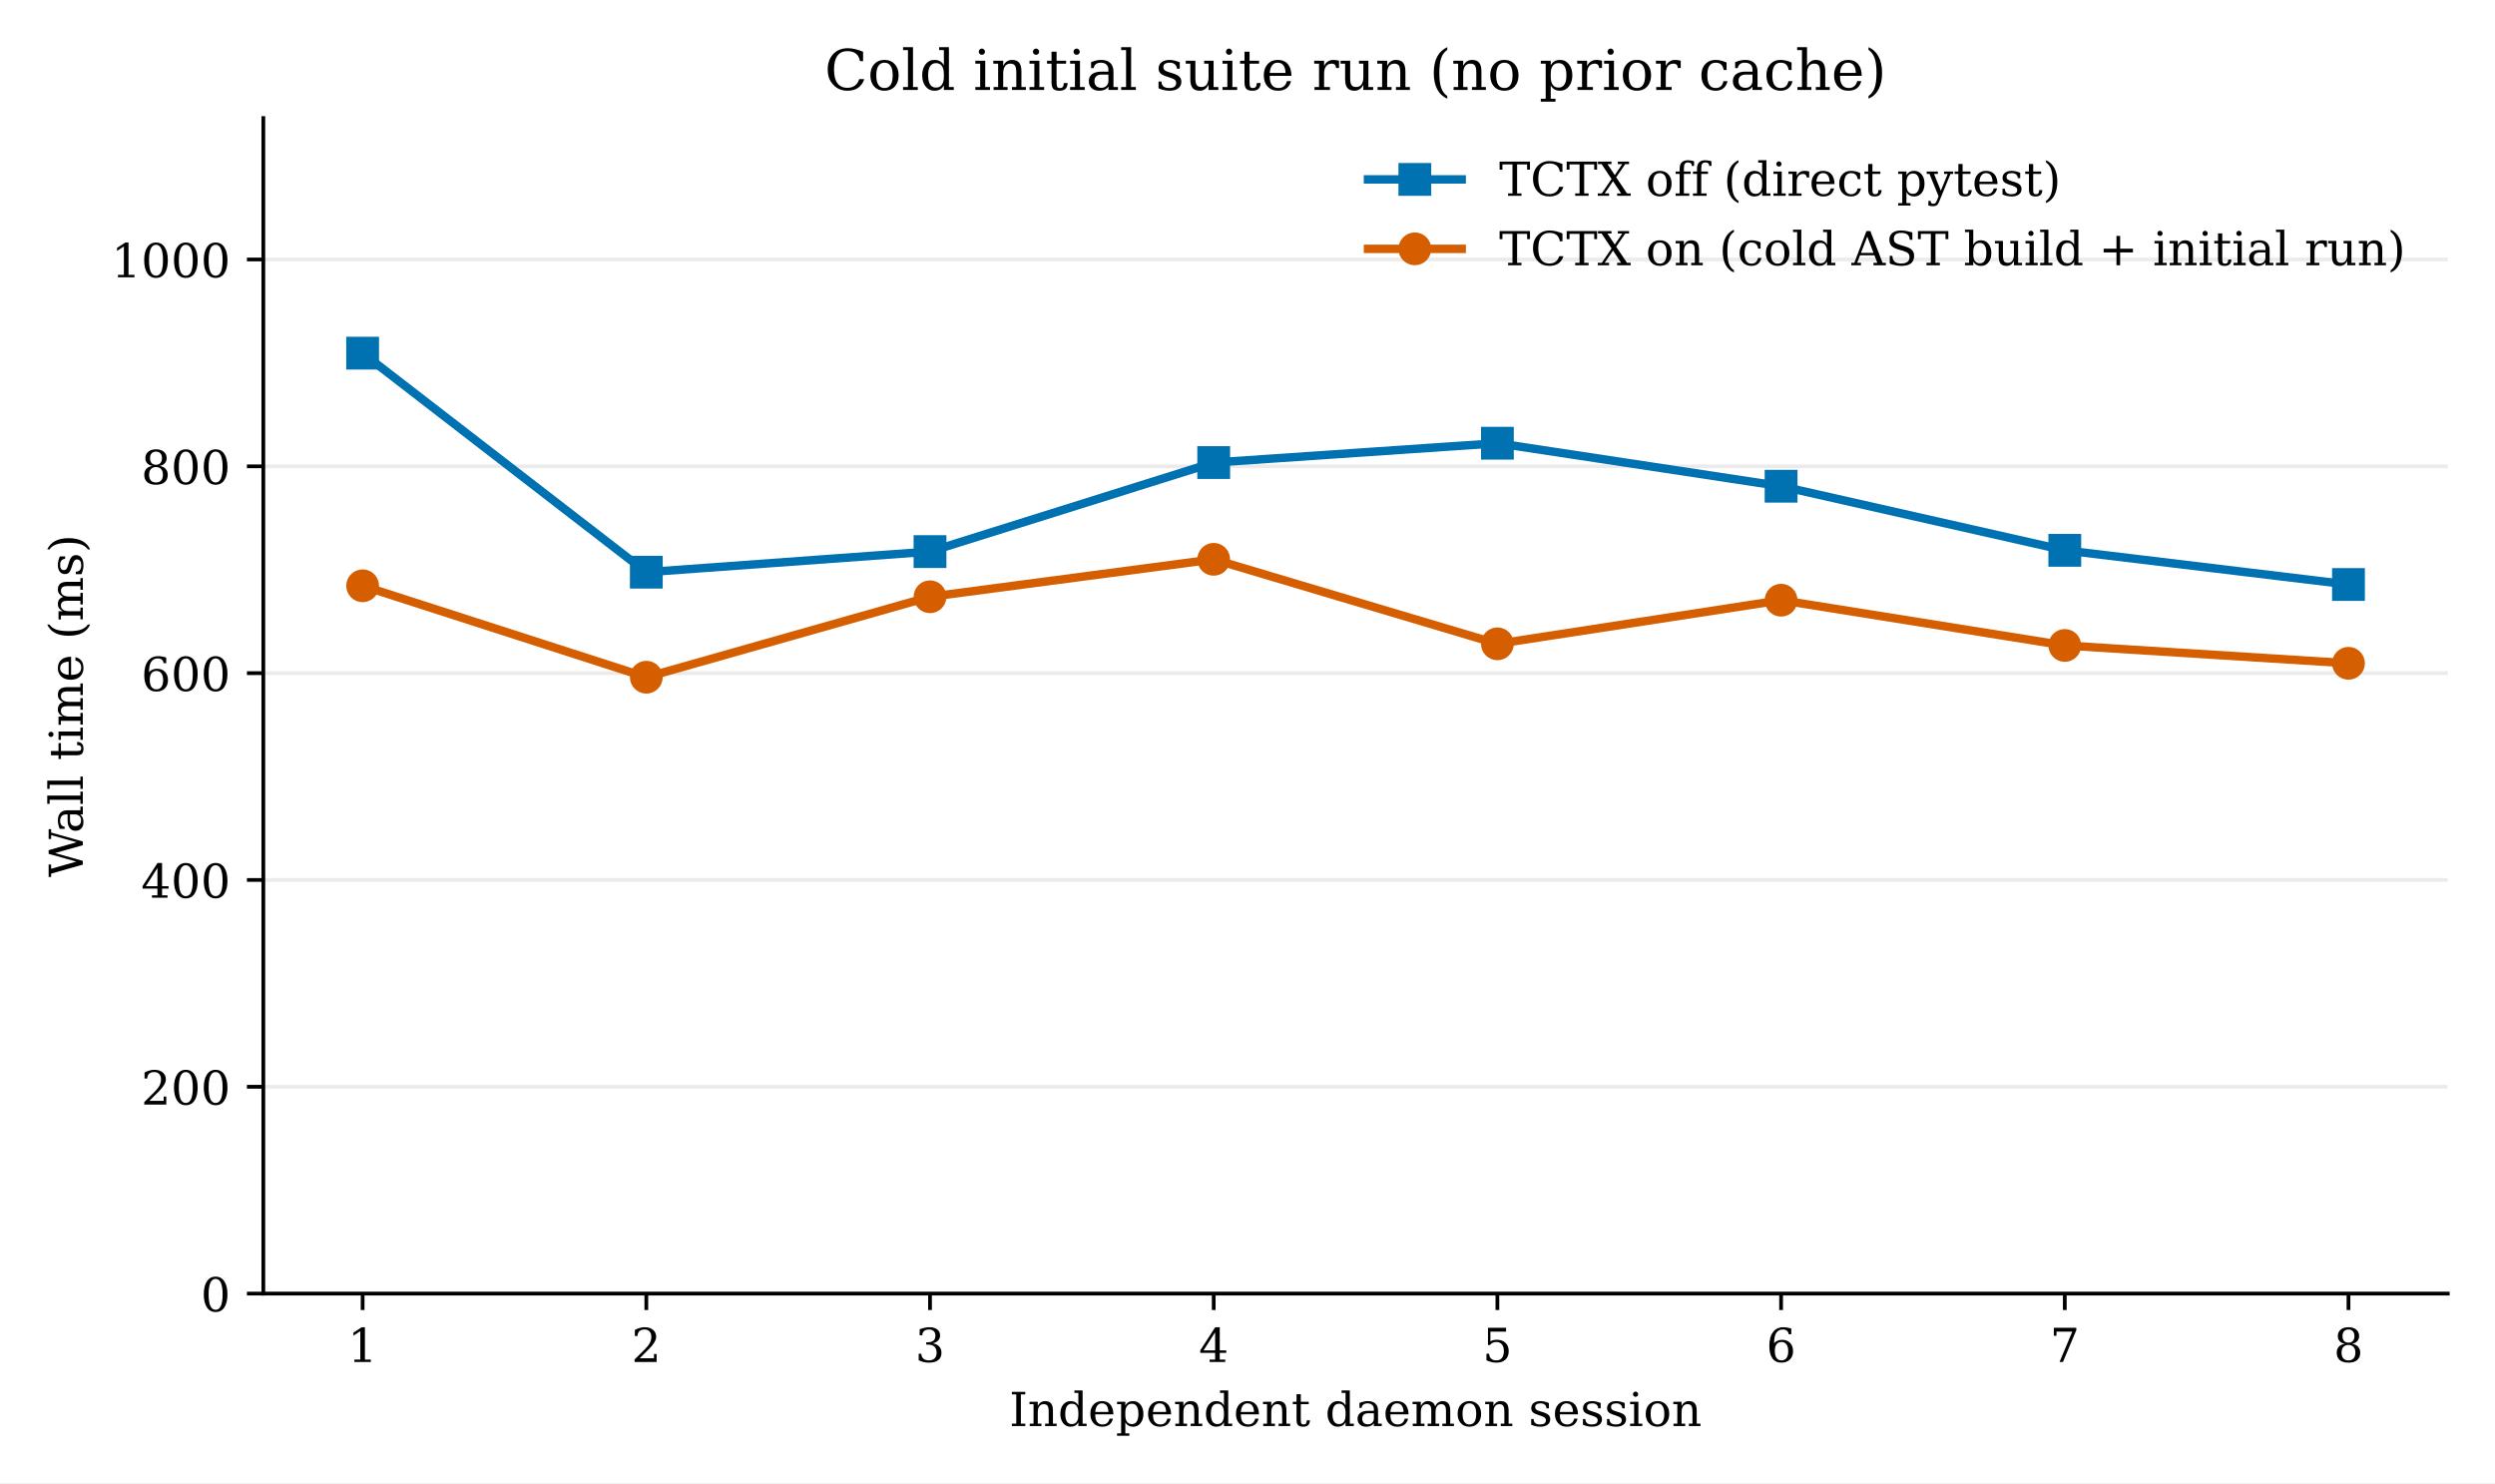
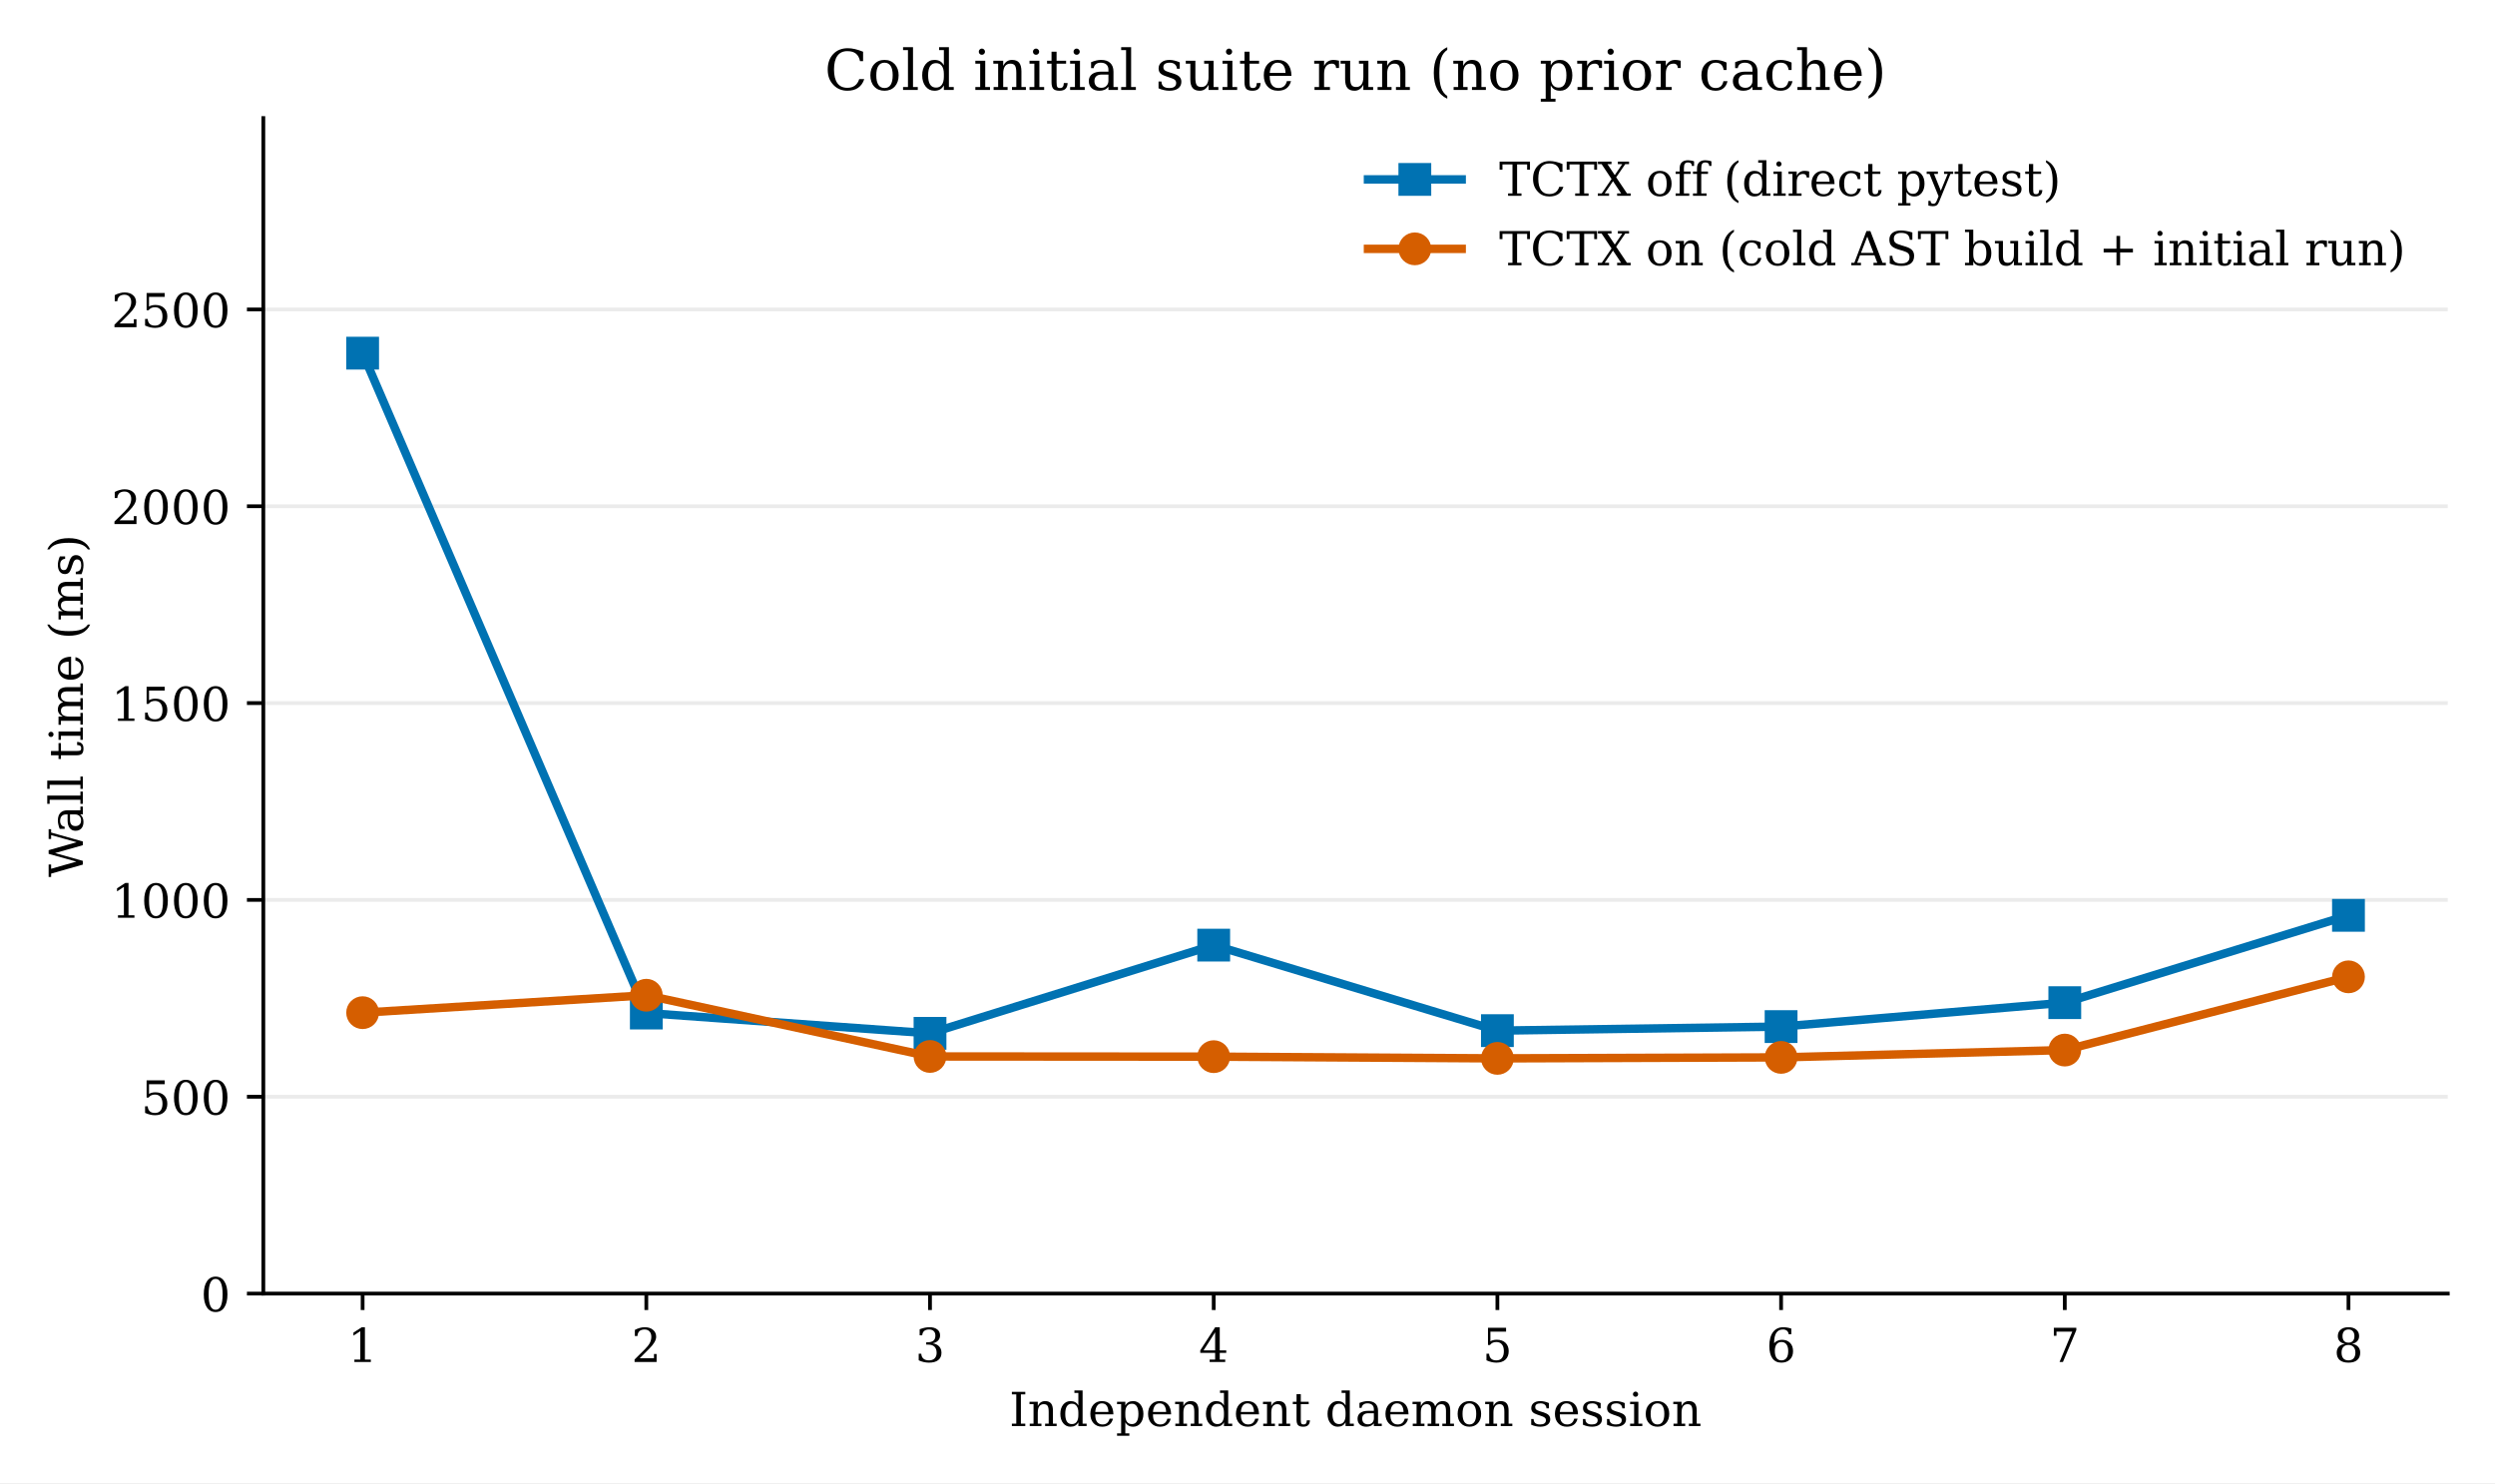
<svg xmlns="http://www.w3.org/2000/svg" xmlns:xlink="http://www.w3.org/1999/xlink" width="532.56pt" height="316.56pt" viewBox="0 0 532.56 316.56" version="1.1">
  <defs>
    <style type="text/css">*{stroke-linejoin: round; stroke-linecap: butt}</style>
  </defs>
  <g id="figure_1">
    <g id="patch_1">
      <path d="M 0 316.56 L 532.56 316.56 L 532.56 0 L 0 0 z " style="fill: #ffffff" />
    </g>
    <g id="axes_1">
      <g id="patch_2">
        <path d="M 56.208 276.123 L 522.48 276.123 L 522.48 25.198 L 56.208 25.198 z " style="fill: #ffffff" />
      </g>
      <g id="matplotlib.axis_1">
        <g id="xtick_1">
          <g id="line2d_1">
            <defs>
-               <path id="m5d2b2e9690" d="M 0 0 L 0 3.5 " style="stroke: #000000; stroke-width: 0.8" />
+               <path id="m75ef1f03cc" d="M 0 0 L 0 3.5 " style="stroke: #000000; stroke-width: 0.8" />
            </defs>
            <g>
-               <use xlink:href="#m5d2b2e9690" x="77.402" y="276.123" style="stroke: #000000; stroke-width: 0.8" />
+               <use xlink:href="#m75ef1f03cc" x="77.402" y="276.123" style="stroke: #000000; stroke-width: 0.8" />
            </g>
          </g>
          <g id="text_1">
            <text style="font-size: 10px; font-family: 'DejaVu Serif'; text-anchor: middle" x="77.402" y="290.722" transform="rotate(-0 77.40228 290.7217)">1</text>
          </g>
        </g>
        <g id="xtick_2">
          <g id="line2d_2">
            <g>
-               <use xlink:href="#m5d2b2e9690" x="137.957" y="276.123" style="stroke: #000000; stroke-width: 0.8" />
+               <use xlink:href="#m75ef1f03cc" x="137.957" y="276.123" style="stroke: #000000; stroke-width: 0.8" />
            </g>
          </g>
          <g id="text_2">
            <text style="font-size: 10px; font-family: 'DejaVu Serif'; text-anchor: middle" x="137.957" y="290.722" transform="rotate(-0 137.957 290.7217)">2</text>
          </g>
        </g>
        <g id="xtick_3">
          <g id="line2d_3">
            <g>
-               <use xlink:href="#m5d2b2e9690" x="198.512" y="276.123" style="stroke: #000000; stroke-width: 0.8" />
+               <use xlink:href="#m75ef1f03cc" x="198.512" y="276.123" style="stroke: #000000; stroke-width: 0.8" />
            </g>
          </g>
          <g id="text_3">
            <text style="font-size: 10px; font-family: 'DejaVu Serif'; text-anchor: middle" x="198.512" y="290.722" transform="rotate(-0 198.5117 290.7217)">3</text>
          </g>
        </g>
        <g id="xtick_4">
          <g id="line2d_4">
            <g>
-               <use xlink:href="#m5d2b2e9690" x="259.066" y="276.123" style="stroke: #000000; stroke-width: 0.8" />
+               <use xlink:href="#m75ef1f03cc" x="259.066" y="276.123" style="stroke: #000000; stroke-width: 0.8" />
            </g>
          </g>
          <g id="text_4">
            <text style="font-size: 10px; font-family: 'DejaVu Serif'; text-anchor: middle" x="259.066" y="290.722" transform="rotate(-0 259.0665 290.7217)">4</text>
          </g>
        </g>
        <g id="xtick_5">
          <g id="line2d_5">
            <g>
-               <use xlink:href="#m5d2b2e9690" x="319.621" y="276.123" style="stroke: #000000; stroke-width: 0.8" />
+               <use xlink:href="#m75ef1f03cc" x="319.621" y="276.123" style="stroke: #000000; stroke-width: 0.8" />
            </g>
          </g>
          <g id="text_5">
            <text style="font-size: 10px; font-family: 'DejaVu Serif'; text-anchor: middle" x="319.621" y="290.722" transform="rotate(-0 319.6212 290.7217)">5</text>
          </g>
        </g>
        <g id="xtick_6">
          <g id="line2d_6">
            <g>
-               <use xlink:href="#m5d2b2e9690" x="380.176" y="276.123" style="stroke: #000000; stroke-width: 0.8" />
+               <use xlink:href="#m75ef1f03cc" x="380.176" y="276.123" style="stroke: #000000; stroke-width: 0.8" />
            </g>
          </g>
          <g id="text_6">
            <text style="font-size: 10px; font-family: 'DejaVu Serif'; text-anchor: middle" x="380.176" y="290.722" transform="rotate(-0 380.1759 290.7217)">6</text>
          </g>
        </g>
        <g id="xtick_7">
          <g id="line2d_7">
            <g>
-               <use xlink:href="#m5d2b2e9690" x="440.731" y="276.123" style="stroke: #000000; stroke-width: 0.8" />
+               <use xlink:href="#m75ef1f03cc" x="440.731" y="276.123" style="stroke: #000000; stroke-width: 0.8" />
            </g>
          </g>
          <g id="text_7">
            <text style="font-size: 10px; font-family: 'DejaVu Serif'; text-anchor: middle" x="440.731" y="290.722" transform="rotate(-0 440.7306 290.7217)">7</text>
          </g>
        </g>
        <g id="xtick_8">
          <g id="line2d_8">
            <g>
-               <use xlink:href="#m5d2b2e9690" x="501.285" y="276.123" style="stroke: #000000; stroke-width: 0.8" />
+               <use xlink:href="#m75ef1f03cc" x="501.285" y="276.123" style="stroke: #000000; stroke-width: 0.8" />
            </g>
          </g>
          <g id="text_8">
            <text style="font-size: 10px; font-family: 'DejaVu Serif'; text-anchor: middle" x="501.285" y="290.722" transform="rotate(-0 501.2854 290.7217)">8</text>
          </g>
        </g>
        <g id="text_9">
          <text style="font-size: 10px; font-family: 'DejaVu Serif'; text-anchor: middle" x="289.344" y="304.4" transform="rotate(-0 289.3438 304.3998)">Independent daemon session</text>
        </g>
      </g>
      <g id="matplotlib.axis_2">
        <g id="ytick_1">
          <g id="line2d_9">
-             <path d="M 56.208 276.123 L 522.48 276.123 " clip-path="url(#peba65c2eab)" style="fill: none; stroke: #b0b0b0; stroke-opacity: 0.25; stroke-width: 0.8; stroke-linecap: square" />
+             <path d="M 56.208 276.123 L 522.48 276.123 " clip-path="url(#pab9f4c674f)" style="fill: none; stroke: #b0b0b0; stroke-opacity: 0.25; stroke-width: 0.8; stroke-linecap: square" />
          </g>
          <g id="line2d_10">
            <defs>
-               <path id="ma7ad15a519" d="M 0 0 L -3.5 0 " style="stroke: #000000; stroke-width: 0.8" />
+               <path id="mcebbcd5916" d="M 0 0 L -3.5 0 " style="stroke: #000000; stroke-width: 0.8" />
            </defs>
            <g>
-               <use xlink:href="#ma7ad15a519" x="56.208" y="276.123" style="stroke: #000000; stroke-width: 0.8" />
+               <use xlink:href="#mcebbcd5916" x="56.208" y="276.123" style="stroke: #000000; stroke-width: 0.8" />
            </g>
          </g>
          <g id="text_10">
            <text style="font-size: 10px; font-family: 'DejaVu Serif'; text-anchor: end" x="49.208" y="279.922" transform="rotate(-0 49.20813 279.9225)">0</text>
          </g>
        </g>
        <g id="ytick_2">
          <g id="line2d_11">
-             <path d="M 56.208 231.976 L 522.48 231.976 " clip-path="url(#peba65c2eab)" style="fill: none; stroke: #b0b0b0; stroke-opacity: 0.25; stroke-width: 0.8; stroke-linecap: square" />
+             <path d="M 56.208 234.108 L 522.48 234.108 " clip-path="url(#pab9f4c674f)" style="fill: none; stroke: #b0b0b0; stroke-opacity: 0.25; stroke-width: 0.8; stroke-linecap: square" />
          </g>
          <g id="line2d_12">
            <g>
-               <use xlink:href="#ma7ad15a519" x="56.208" y="231.976" style="stroke: #000000; stroke-width: 0.8" />
+               <use xlink:href="#mcebbcd5916" x="56.208" y="234.108" style="stroke: #000000; stroke-width: 0.8" />
            </g>
          </g>
          <g id="text_11">
-             <text style="font-size: 10px; font-family: 'DejaVu Serif'; text-anchor: end" x="49.208" y="235.775" transform="rotate(-0 49.20813 235.7754)">200</text>
+             <text style="font-size: 10px; font-family: 'DejaVu Serif'; text-anchor: end" x="49.208" y="237.907" transform="rotate(-0 49.20813 237.9075)">500</text>
          </g>
        </g>
        <g id="ytick_3">
          <g id="line2d_13">
-             <path d="M 56.208 187.829 L 522.48 187.829 " clip-path="url(#peba65c2eab)" style="fill: none; stroke: #b0b0b0; stroke-opacity: 0.25; stroke-width: 0.8; stroke-linecap: square" />
+             <path d="M 56.208 192.093 L 522.48 192.093 " clip-path="url(#pab9f4c674f)" style="fill: none; stroke: #b0b0b0; stroke-opacity: 0.25; stroke-width: 0.8; stroke-linecap: square" />
          </g>
          <g id="line2d_14">
            <g>
-               <use xlink:href="#ma7ad15a519" x="56.208" y="187.829" style="stroke: #000000; stroke-width: 0.8" />
+               <use xlink:href="#mcebbcd5916" x="56.208" y="192.093" style="stroke: #000000; stroke-width: 0.8" />
            </g>
          </g>
          <g id="text_12">
-             <text style="font-size: 10px; font-family: 'DejaVu Serif'; text-anchor: end" x="49.208" y="191.628" transform="rotate(-0 49.20813 191.6282)">400</text>
+             <text style="font-size: 10px; font-family: 'DejaVu Serif'; text-anchor: end" x="49.208" y="195.892" transform="rotate(-0 49.20813 195.8925)">1000</text>
          </g>
        </g>
        <g id="ytick_4">
          <g id="line2d_15">
-             <path d="M 56.208 143.682 L 522.48 143.682 " clip-path="url(#peba65c2eab)" style="fill: none; stroke: #b0b0b0; stroke-opacity: 0.25; stroke-width: 0.8; stroke-linecap: square" />
+             <path d="M 56.208 150.078 L 522.48 150.078 " clip-path="url(#pab9f4c674f)" style="fill: none; stroke: #b0b0b0; stroke-opacity: 0.25; stroke-width: 0.8; stroke-linecap: square" />
          </g>
          <g id="line2d_16">
            <g>
-               <use xlink:href="#ma7ad15a519" x="56.208" y="143.682" style="stroke: #000000; stroke-width: 0.8" />
+               <use xlink:href="#mcebbcd5916" x="56.208" y="150.078" style="stroke: #000000; stroke-width: 0.8" />
            </g>
          </g>
          <g id="text_13">
-             <text style="font-size: 10px; font-family: 'DejaVu Serif'; text-anchor: end" x="49.208" y="147.481" transform="rotate(-0 49.20813 147.4811)">600</text>
+             <text style="font-size: 10px; font-family: 'DejaVu Serif'; text-anchor: end" x="49.208" y="153.878" transform="rotate(-0 49.20813 153.8775)">1500</text>
          </g>
        </g>
        <g id="ytick_5">
          <g id="line2d_17">
-             <path d="M 56.208 99.535 L 522.48 99.535 " clip-path="url(#peba65c2eab)" style="fill: none; stroke: #b0b0b0; stroke-opacity: 0.25; stroke-width: 0.8; stroke-linecap: square" />
+             <path d="M 56.208 108.063 L 522.48 108.063 " clip-path="url(#pab9f4c674f)" style="fill: none; stroke: #b0b0b0; stroke-opacity: 0.25; stroke-width: 0.8; stroke-linecap: square" />
          </g>
          <g id="line2d_18">
            <g>
-               <use xlink:href="#ma7ad15a519" x="56.208" y="99.535" style="stroke: #000000; stroke-width: 0.8" />
+               <use xlink:href="#mcebbcd5916" x="56.208" y="108.063" style="stroke: #000000; stroke-width: 0.8" />
            </g>
          </g>
          <g id="text_14">
-             <text style="font-size: 10px; font-family: 'DejaVu Serif'; text-anchor: end" x="49.208" y="103.334" transform="rotate(-0 49.20813 103.3339)">800</text>
+             <text style="font-size: 10px; font-family: 'DejaVu Serif'; text-anchor: end" x="49.208" y="111.863" transform="rotate(-0 49.20813 111.8625)">2000</text>
          </g>
        </g>
        <g id="ytick_6">
          <g id="line2d_19">
-             <path d="M 56.208 55.388 L 522.48 55.388 " clip-path="url(#peba65c2eab)" style="fill: none; stroke: #b0b0b0; stroke-opacity: 0.25; stroke-width: 0.8; stroke-linecap: square" />
+             <path d="M 56.208 66.048 L 522.48 66.048 " clip-path="url(#pab9f4c674f)" style="fill: none; stroke: #b0b0b0; stroke-opacity: 0.25; stroke-width: 0.8; stroke-linecap: square" />
          </g>
          <g id="line2d_20">
            <g>
-               <use xlink:href="#ma7ad15a519" x="56.208" y="55.388" style="stroke: #000000; stroke-width: 0.8" />
+               <use xlink:href="#mcebbcd5916" x="56.208" y="66.048" style="stroke: #000000; stroke-width: 0.8" />
            </g>
          </g>
          <g id="text_15">
-             <text style="font-size: 10px; font-family: 'DejaVu Serif'; text-anchor: end" x="49.208" y="59.187" transform="rotate(-0 49.20813 59.1868)">1000</text>
+             <text style="font-size: 10px; font-family: 'DejaVu Serif'; text-anchor: end" x="49.208" y="69.848" transform="rotate(-0 49.20813 69.84751)">2500</text>
          </g>
        </g>
        <g id="text_16">
          <text style="font-size: 10px; font-family: 'DejaVu Serif'; text-anchor: middle" x="17.678" y="150.661" transform="rotate(-90 17.67844 150.6607)">Wall time (ms)</text>
        </g>
      </g>
      <g id="line2d_21">
-         <path d="M 77.402 75.383 L 137.957 122.135 L 198.512 117.738 L 259.066 98.735 L 319.621 94.608 L 380.176 103.786 L 440.731 117.471 L 501.285 124.764 " clip-path="url(#peba65c2eab)" style="fill: none; stroke: #0072b2; stroke-width: 1.8; stroke-linecap: square" />
+         <path d="M 77.402 75.383 L 137.957 216.24 L 198.512 220.571 L 259.066 201.742 L 319.621 219.994 L 380.176 219.132 L 440.731 214.022 L 501.285 195.382 " clip-path="url(#pab9f4c674f)" style="fill: none; stroke: #0072b2; stroke-width: 1.8; stroke-linecap: square" />
        <defs>
-           <path id="mbf90f5de19" d="M -3 3 L 3 3 L 3 -3 L -3 -3 z " style="stroke: #0072b2; stroke-linejoin: miter" />
+           <path id="mb701146f4c" d="M -3 3 L 3 3 L 3 -3 L -3 -3 z " style="stroke: #0072b2; stroke-linejoin: miter" />
        </defs>
-         <g clip-path="url(#peba65c2eab)">
-           <use xlink:href="#mbf90f5de19" x="77.402" y="75.383" style="fill: #0072b2; stroke: #0072b2; stroke-linejoin: miter" />
-           <use xlink:href="#mbf90f5de19" x="137.957" y="122.135" style="fill: #0072b2; stroke: #0072b2; stroke-linejoin: miter" />
-           <use xlink:href="#mbf90f5de19" x="198.512" y="117.738" style="fill: #0072b2; stroke: #0072b2; stroke-linejoin: miter" />
-           <use xlink:href="#mbf90f5de19" x="259.066" y="98.735" style="fill: #0072b2; stroke: #0072b2; stroke-linejoin: miter" />
-           <use xlink:href="#mbf90f5de19" x="319.621" y="94.608" style="fill: #0072b2; stroke: #0072b2; stroke-linejoin: miter" />
-           <use xlink:href="#mbf90f5de19" x="380.176" y="103.786" style="fill: #0072b2; stroke: #0072b2; stroke-linejoin: miter" />
-           <use xlink:href="#mbf90f5de19" x="440.731" y="117.471" style="fill: #0072b2; stroke: #0072b2; stroke-linejoin: miter" />
-           <use xlink:href="#mbf90f5de19" x="501.285" y="124.764" style="fill: #0072b2; stroke: #0072b2; stroke-linejoin: miter" />
+         <g clip-path="url(#pab9f4c674f)">
+           <use xlink:href="#mb701146f4c" x="77.402" y="75.383" style="fill: #0072b2; stroke: #0072b2; stroke-linejoin: miter" />
+           <use xlink:href="#mb701146f4c" x="137.957" y="216.24" style="fill: #0072b2; stroke: #0072b2; stroke-linejoin: miter" />
+           <use xlink:href="#mb701146f4c" x="198.512" y="220.571" style="fill: #0072b2; stroke: #0072b2; stroke-linejoin: miter" />
+           <use xlink:href="#mb701146f4c" x="259.066" y="201.742" style="fill: #0072b2; stroke: #0072b2; stroke-linejoin: miter" />
+           <use xlink:href="#mb701146f4c" x="319.621" y="219.994" style="fill: #0072b2; stroke: #0072b2; stroke-linejoin: miter" />
+           <use xlink:href="#mb701146f4c" x="380.176" y="219.132" style="fill: #0072b2; stroke: #0072b2; stroke-linejoin: miter" />
+           <use xlink:href="#mb701146f4c" x="440.731" y="214.022" style="fill: #0072b2; stroke: #0072b2; stroke-linejoin: miter" />
+           <use xlink:href="#mb701146f4c" x="501.285" y="195.382" style="fill: #0072b2; stroke: #0072b2; stroke-linejoin: miter" />
        </g>
      </g>
      <g id="line2d_22">
-         <path d="M 77.402 125.039 L 137.957 144.554 L 198.512 127.385 L 259.066 119.39 L 319.621 137.427 L 380.176 128.116 L 440.731 137.775 L 501.285 141.582 " clip-path="url(#peba65c2eab)" style="fill: none; stroke: #d55e00; stroke-width: 1.8; stroke-linecap: square" />
+         <path d="M 77.402 216.159 L 137.957 212.438 L 198.512 225.506 L 259.066 225.548 L 319.621 225.914 L 380.176 225.703 L 440.731 224.143 L 501.285 208.51 " clip-path="url(#pab9f4c674f)" style="fill: none; stroke: #d55e00; stroke-width: 1.8; stroke-linecap: square" />
        <defs>
-           <path id="m997174e646" d="M 0 3 C 0.796 3 1.559 2.684 2.121 2.121 C 2.684 1.559 3 0.796 3 0 C 3 -0.796 2.684 -1.559 2.121 -2.121 C 1.559 -2.684 0.796 -3 0 -3 C -0.796 -3 -1.559 -2.684 -2.121 -2.121 C -2.684 -1.559 -3 -0.796 -3 0 C -3 0.796 -2.684 1.559 -2.121 2.121 C -1.559 2.684 -0.796 3 0 3 z " style="stroke: #d55e00" />
+           <path id="mb3f78b6040" d="M 0 3 C 0.796 3 1.559 2.684 2.121 2.121 C 2.684 1.559 3 0.796 3 0 C 3 -0.796 2.684 -1.559 2.121 -2.121 C 1.559 -2.684 0.796 -3 0 -3 C -0.796 -3 -1.559 -2.684 -2.121 -2.121 C -2.684 -1.559 -3 -0.796 -3 0 C -3 0.796 -2.684 1.559 -2.121 2.121 C -1.559 2.684 -0.796 3 0 3 z " style="stroke: #d55e00" />
        </defs>
-         <g clip-path="url(#peba65c2eab)">
-           <use xlink:href="#m997174e646" x="77.402" y="125.039" style="fill: #d55e00; stroke: #d55e00" />
-           <use xlink:href="#m997174e646" x="137.957" y="144.554" style="fill: #d55e00; stroke: #d55e00" />
-           <use xlink:href="#m997174e646" x="198.512" y="127.385" style="fill: #d55e00; stroke: #d55e00" />
-           <use xlink:href="#m997174e646" x="259.066" y="119.39" style="fill: #d55e00; stroke: #d55e00" />
-           <use xlink:href="#m997174e646" x="319.621" y="137.427" style="fill: #d55e00; stroke: #d55e00" />
-           <use xlink:href="#m997174e646" x="380.176" y="128.116" style="fill: #d55e00; stroke: #d55e00" />
-           <use xlink:href="#m997174e646" x="440.731" y="137.775" style="fill: #d55e00; stroke: #d55e00" />
-           <use xlink:href="#m997174e646" x="501.285" y="141.582" style="fill: #d55e00; stroke: #d55e00" />
+         <g clip-path="url(#pab9f4c674f)">
+           <use xlink:href="#mb3f78b6040" x="77.402" y="216.159" style="fill: #d55e00; stroke: #d55e00" />
+           <use xlink:href="#mb3f78b6040" x="137.957" y="212.438" style="fill: #d55e00; stroke: #d55e00" />
+           <use xlink:href="#mb3f78b6040" x="198.512" y="225.506" style="fill: #d55e00; stroke: #d55e00" />
+           <use xlink:href="#mb3f78b6040" x="259.066" y="225.548" style="fill: #d55e00; stroke: #d55e00" />
+           <use xlink:href="#mb3f78b6040" x="319.621" y="225.914" style="fill: #d55e00; stroke: #d55e00" />
+           <use xlink:href="#mb3f78b6040" x="380.176" y="225.703" style="fill: #d55e00; stroke: #d55e00" />
+           <use xlink:href="#mb3f78b6040" x="440.731" y="224.143" style="fill: #d55e00; stroke: #d55e00" />
+           <use xlink:href="#mb3f78b6040" x="501.285" y="208.51" style="fill: #d55e00; stroke: #d55e00" />
        </g>
      </g>
      <g id="patch_3">
        <path d="M 56.208 276.123 L 56.208 25.198 " style="fill: none; stroke: #000000; stroke-width: 0.8; stroke-linejoin: miter; stroke-linecap: square" />
      </g>
      <g id="patch_4">
        <path d="M 56.208 276.123 L 522.48 276.123 " style="fill: none; stroke: #000000; stroke-width: 0.8; stroke-linejoin: miter; stroke-linecap: square" />
      </g>
      <g id="text_17">
        <text style="font-size: 12px; font-family: 'DejaVu Serif'; text-anchor: middle" x="289.344" y="19.198" transform="rotate(-0 289.3438 19.19813)">Cold initial suite run (no prior cache)</text>
      </g>
      <g id="legend_1">
        <g id="line2d_23">
          <path d="M 291.998 38.297 L 301.998 38.297 L 311.998 38.297 " style="fill: none; stroke: #0072b2; stroke-width: 1.8; stroke-linecap: square" />
          <g>
-             <use xlink:href="#mbf90f5de19" x="301.998" y="38.297" style="fill: #0072b2; stroke: #0072b2; stroke-linejoin: miter" />
+             <use xlink:href="#mb701146f4c" x="301.998" y="38.297" style="fill: #0072b2; stroke: #0072b2; stroke-linejoin: miter" />
          </g>
        </g>
        <g id="text_18">
          <text style="font-size: 10px; font-family: 'DejaVu Serif'; text-anchor: start" x="319.998" y="41.797" transform="rotate(-0 319.9983 41.79656)">TCTX off (direct pytest)</text>
        </g>
        <g id="line2d_24">
          <path d="M 291.998 53.117 L 301.998 53.117 L 311.998 53.117 " style="fill: none; stroke: #d55e00; stroke-width: 1.8; stroke-linecap: square" />
          <g>
-             <use xlink:href="#m997174e646" x="301.998" y="53.117" style="fill: #d55e00; stroke: #d55e00" />
+             <use xlink:href="#mb3f78b6040" x="301.998" y="53.117" style="fill: #d55e00; stroke: #d55e00" />
          </g>
        </g>
        <g id="text_19">
          <text style="font-size: 10px; font-family: 'DejaVu Serif'; text-anchor: start" x="319.998" y="56.617" transform="rotate(-0 319.9983 56.61688)">TCTX on (cold AST build + initial run)</text>
        </g>
      </g>
    </g>
  </g>
  <defs>
-     <clipPath id="peba65c2eab">
+     <clipPath id="pab9f4c674f">
      <rect x="56.208" y="25.198" width="466.271" height="250.925" />
    </clipPath>
  </defs>
</svg>
